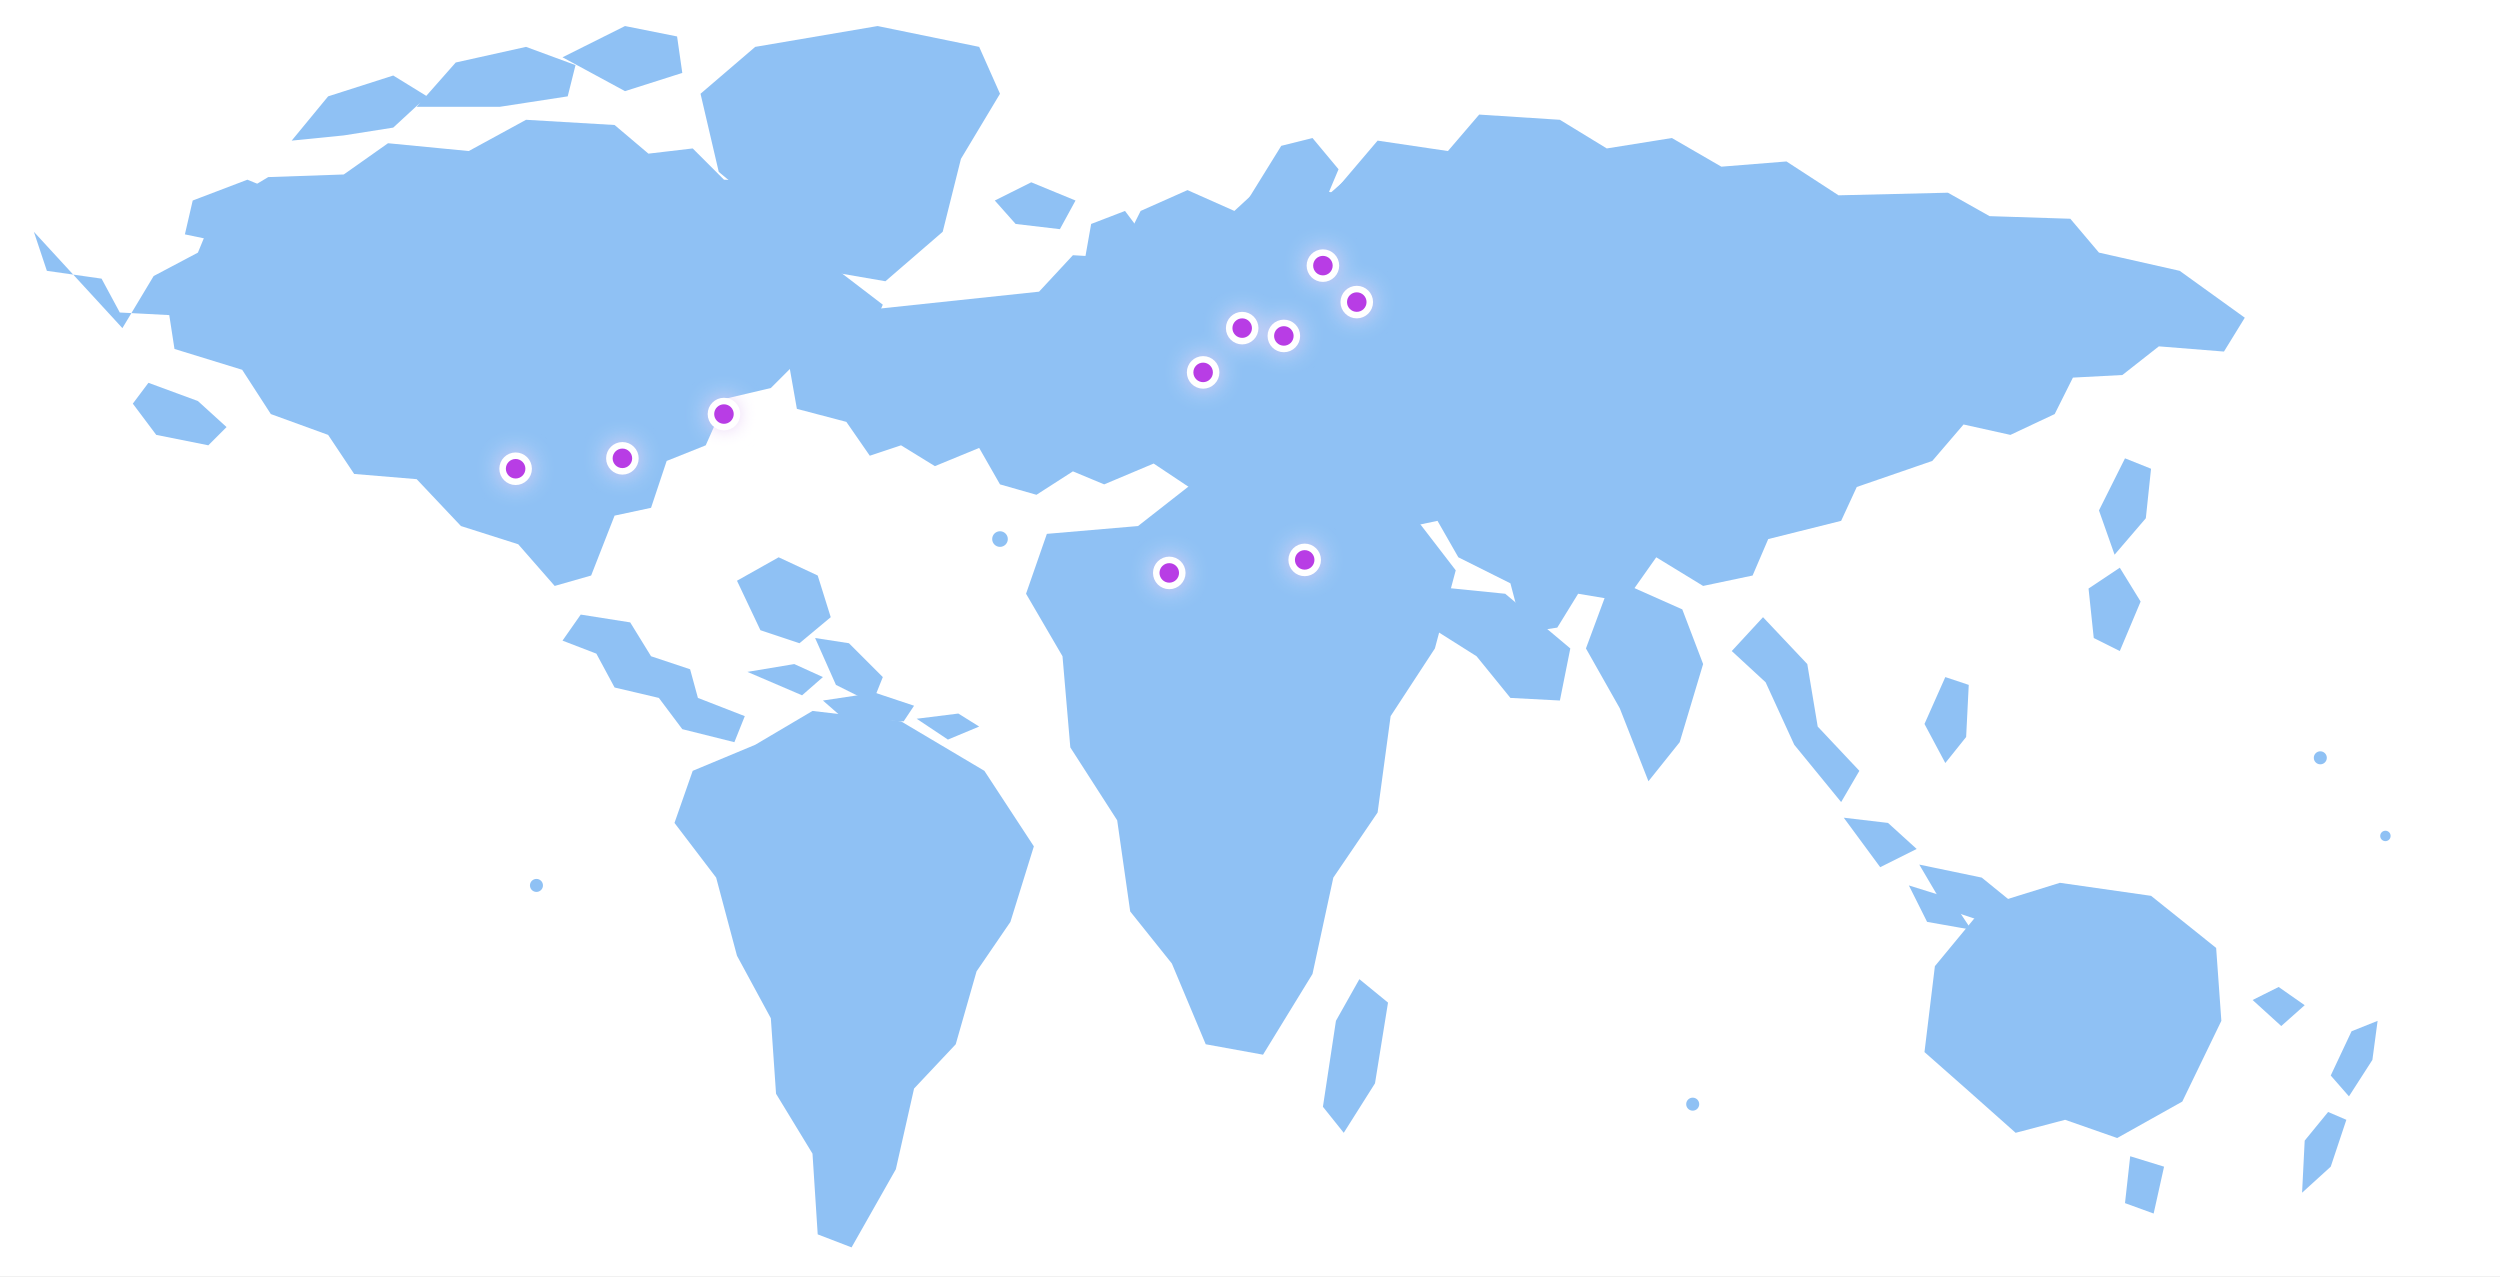
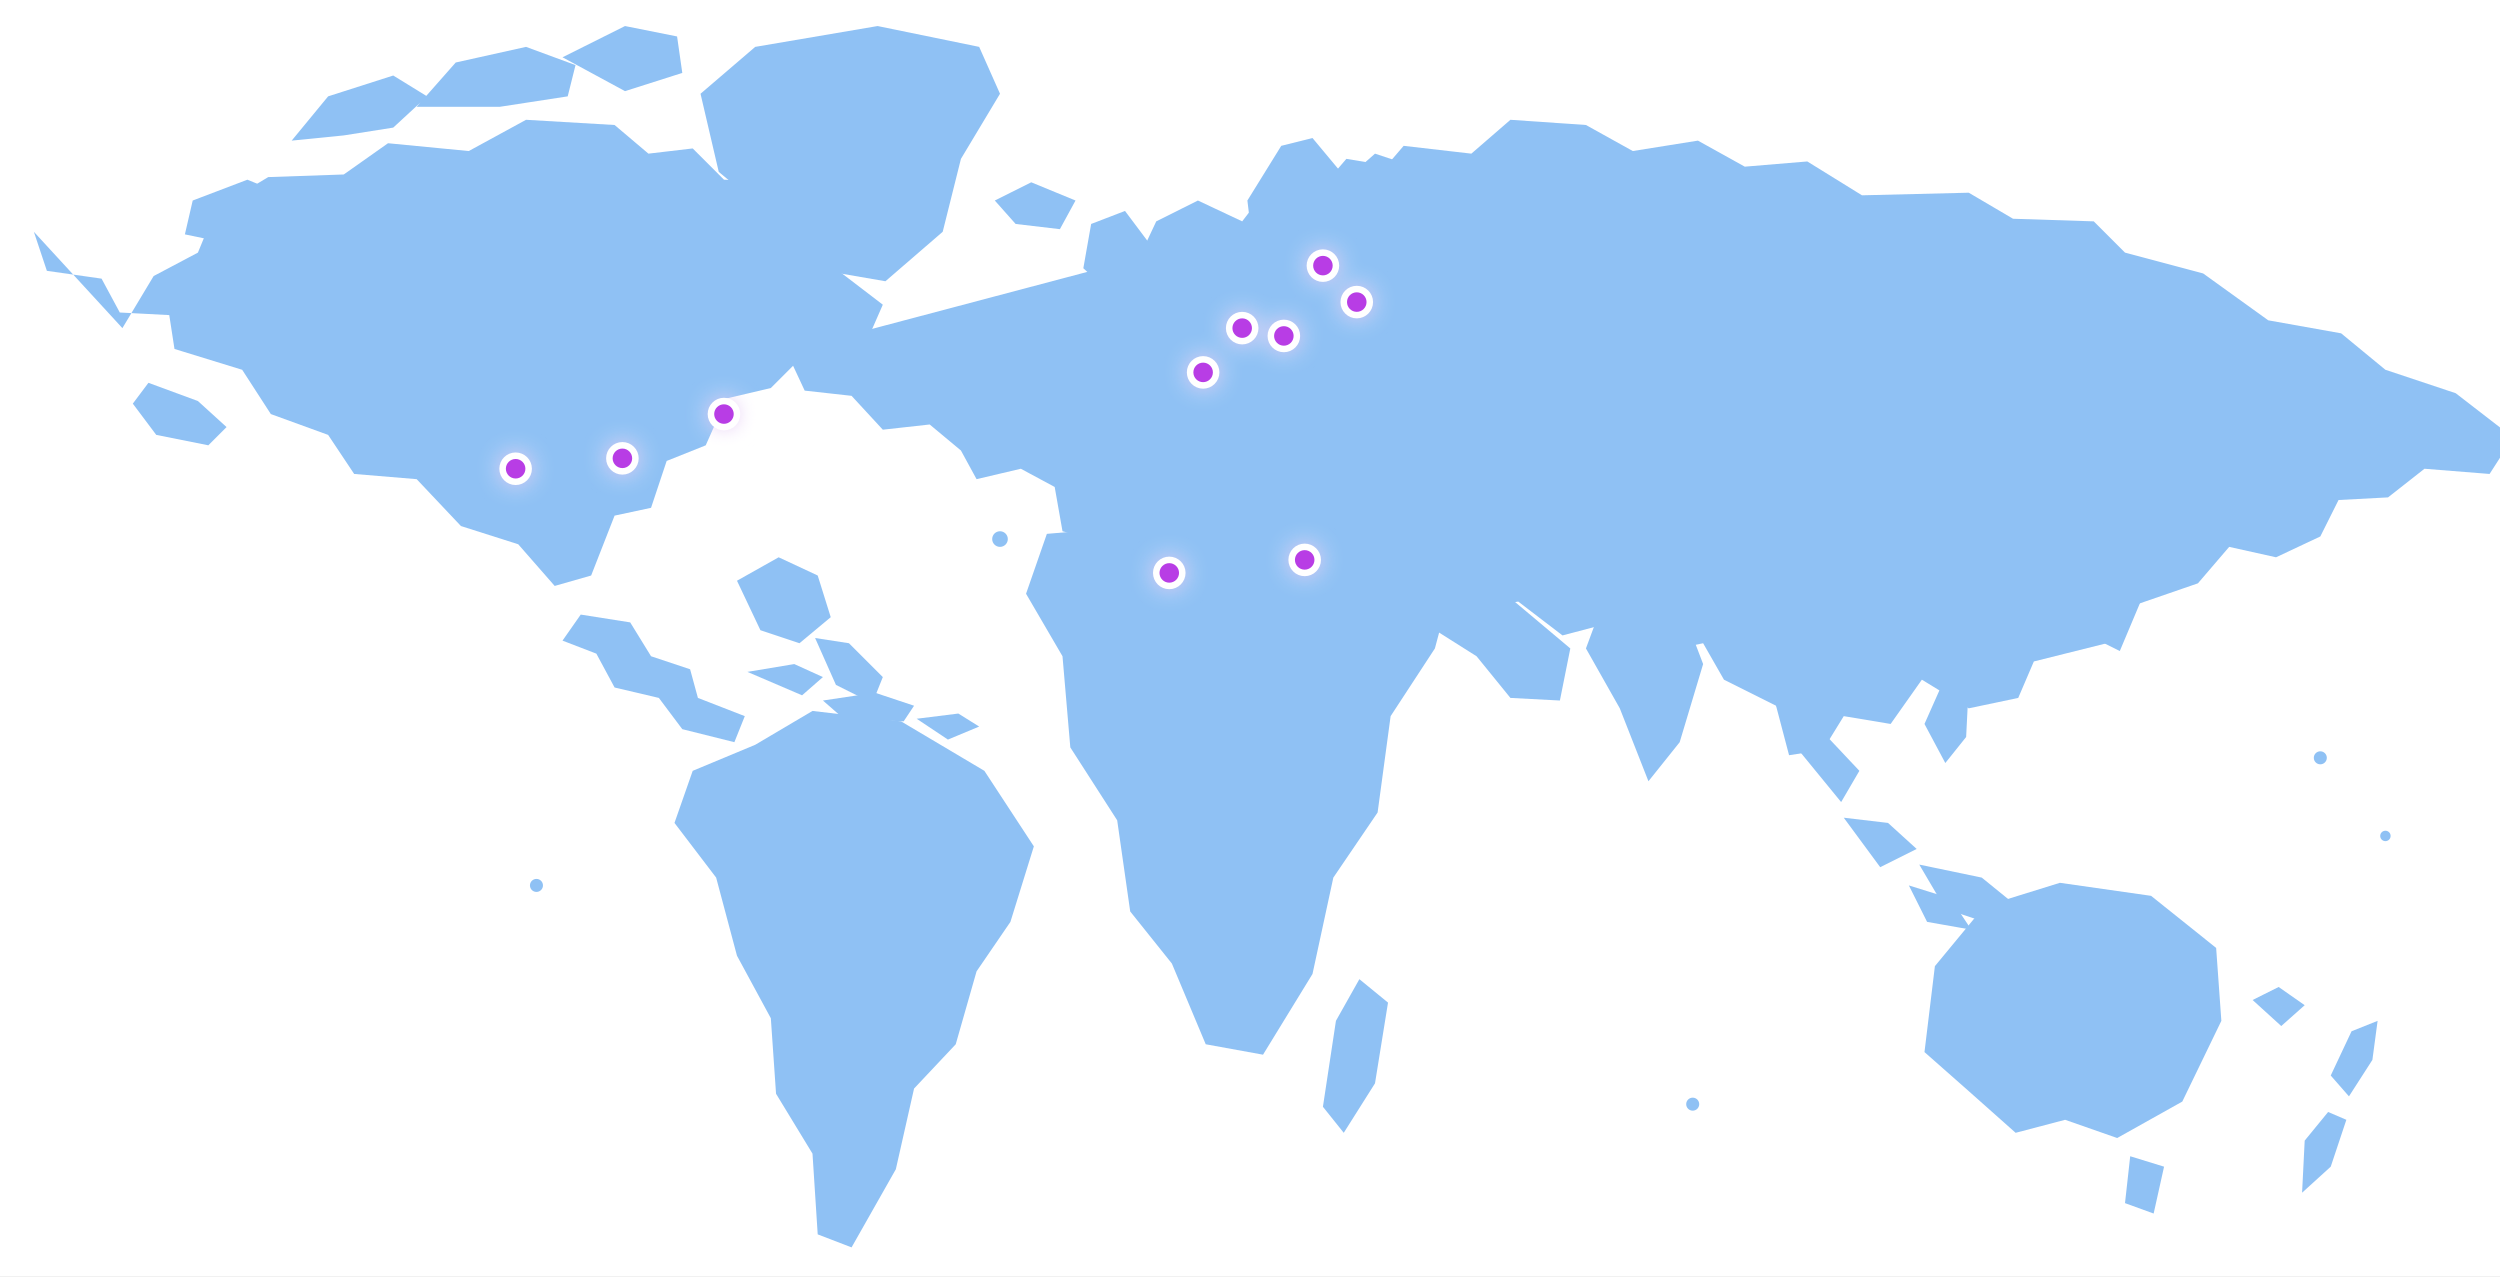
<svg xmlns="http://www.w3.org/2000/svg" viewBox="0 0 960 490" role="img" aria-labelledby="title description">
  <defs>
    <filter id="marker-glow" x="-200%" y="-200%" width="500%" height="500%">
      <feGaussianBlur stdDeviation="4" result="blur" />
      <feMerge>
        <feMergeNode in="blur" />
        <feMergeNode in="SourceGraphic" />
      </feMerge>
    </filter>
  </defs>
  <rect width="960" height="490" fill="#fff" />
  <g fill="#8fc1f4">
    <path d="M47 126l12-20 17-9 7-17 20-12 29-1 17-12 31 3 22-12 34 2 13 11 17-2 12 12 21 1 18 17 5 17 17 13-7 16-22 2-14 14-17 4-8 18-15 6-6 18-14 3-9 23-14 4-14-16-22-7-17-18-24-2-10-15-22-8-11-17-26-8-2-13-19-1-7-13-21-3-5-15z" />
    <path d="M80 171l-20-4-9-12 6-8 19 7 11 10zm203 52l16-9 15 7 5 16-12 10-15-5zm30 22l13 2 13 13-4 10-14-7z" />
    <path d="M269 36l21-18 47-8 39 8 8 18-15 25-7 28-22 19-29-5-17-22-18-15z" />
    <path d="M112 54l14-17 25-8 13 8-13 12-19 3zm48-13l15-17 27-6 19 7-3 12-26 4zm56-19l24-12 20 4 2 14-22 7zm-121 73L71 90l3-13 21-8 17 7z" />
    <path d="M223 236l19 3 8 13 15 5 3 11 18 7-4 10-20-5-9-12-17-4-7-13-13-5z" />
    <path d="M287 258l18-3 11 5-8 7zm29 11l20-3 15 5-4 6-23-1zm36 7l16-2 8 5-12 5z" />
    <path d="M290 286l22-13 34 4 32 19 19 29-9 29-13 19-8 28-16 17-7 31-17 30-13-5-2-31-14-23-2-29-13-24-8-30-16-21 7-20z" />
-     <path d="M399 112l13-14 17 1 9-18 18-8 18 8 13-12 25 5 17-20 27 4 12-14 31 2 18 11 25-4 19 11 25-2 20 13 42-1 16 9 31 1 11 13 31 7 25 18-8 13-25-2-14 11-19 1-7 14-17 8-18-4-12 14-29 10-6 13-28 7-6 14-19 4-18-11-12 17-18-3-8 13-13 2-5-19-20-10-8-14-19 4-16-12-19 5-17-13-23 4-15-10-19 8-12-5-14 9-14-4-8-14-17 7-13-8-12 4-9-13-19-5-3-17-13-7-17 4-6-11z" />
+     <path d="M401 136l12-10 8-17 15-7 8-17 16-8 17 8 10-13 18 3 12-14 18 3 7 16-8 15 10 14-6 13 15 9-5 15-17 2-8 13-15-4-11 11-14-7-16 8-14-8-18 4-12-11-18 3-9-12z" />
+     <path d="M521 77l18-21 26 3 15-13 29 2 18 10 25-4 18 10 24-2 21 13 41-1 17 10 31 1 12 12 30 8 25 18 28 5 17 14 27 9 22 17-9 14-25-2-14 11-19 1-7 14-17 8-18-4-12 14-29 10-6 13-28 7-6 14-19 4-18-11-12 17-18-3-8 13-13 2-5-19-20-10-8-14-19 4-16-12-19 5-17-13-23 4-15-10-19 8-12-5-14 9-14-4-8-14-17 7-13-8-12 4-9-13-19-5-3-17-13-7-17 4-6-11-12-10-18 2-12-13-18-2-7-15z" />
    <path d="M482 102l-3-25 13-21 12-3 10 12-8 19-13 21zm20-1l9-27 17-15 12 4-3 19-18 24zM430 116l-14-13 3-17 13-5 9 12zm-23-28l-17-2-8-9 14-7 17 7zm399 108l10-20 10 4-2 19-12 14zm-4 30l12-8 8 13-8 19-10-5z" />
    <path d="M437 202l23-18 42-4 37 13 20 26-8 30-17 26-5 37-17 25-8 37-19 31-22-4-13-31-16-20-5-35-18-28-3-35-14-24 8-23z" />
    <path d="M548 225l30 3 25 21-4 20-19-1-13-16-19-12zm-26 151l11 9-5 31-12 19-8-10 5-33z" />
    <path d="M619 222l27 12 8 21-9 30-12 15-11-28-13-23zm58 15l17 18 4 24 16 17-7 12-18-22-11-24-13-12zm31 77l17 2 11 10-14 7zm29 18l24 5 16 13-6 7-24-8z" />
    <path d="M739 278l8-18 9 3-1 20-8 10zm-6 62l16 5 8 12-17-3zm32 16l22-1 13 8-8 7-24-4zm43 13l21-2 13 8-8 7-24-4zm57 15l10-5 10 7-9 8z" />
    <path d="M743 371l19-23 29-9 35 5 25 20 2 28-15 31-25 14-20-7-19 5-18-16-17-15z" />
    <path d="M818 444l13 4-4 18-11-4zm77-31l8-17 10-4-2 15-9 14zm-10 25l9-11 7 3-6 18-11 10z" />
    <circle cx="384" cy="207" r="3" />
    <circle cx="366" cy="300" r="2.5" />
    <circle cx="206" cy="340" r="2.5" />
    <circle cx="891" cy="291" r="2.5" />
    <circle cx="916" cy="321" r="2" />
    <circle cx="650" cy="424" r="2.5" />
  </g>
  <g fill="#b83ee5" stroke="#fff" stroke-width="2.5" filter="url(#marker-glow)">
    <circle cx="198" cy="180" r="5" />
    <circle cx="239" cy="176" r="5" />
    <circle cx="278" cy="159" r="5" />
    <circle cx="462" cy="143" r="5" />
    <circle cx="477" cy="126" r="5" />
    <circle cx="493" cy="129" r="5" />
    <circle cx="508" cy="102" r="5" />
    <circle cx="521" cy="116" r="5" />
    <circle cx="449" cy="220" r="5" />
    <circle cx="501" cy="215" r="5" />
  </g>
</svg>
